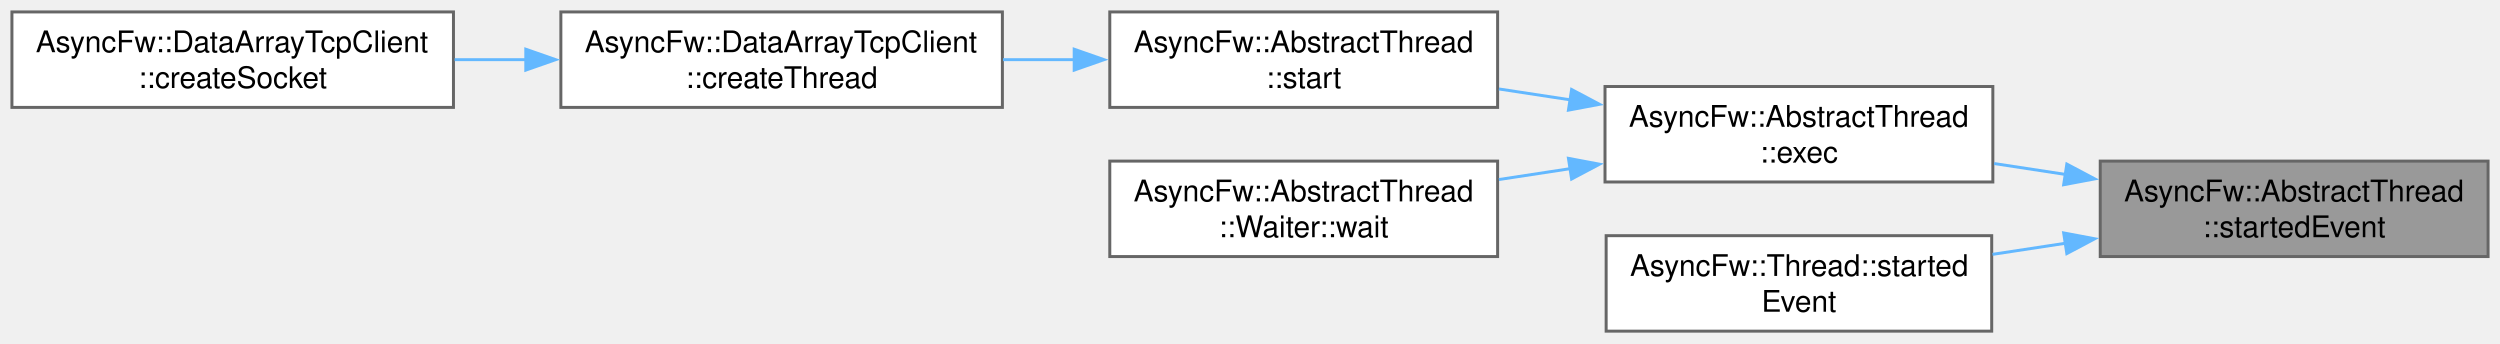
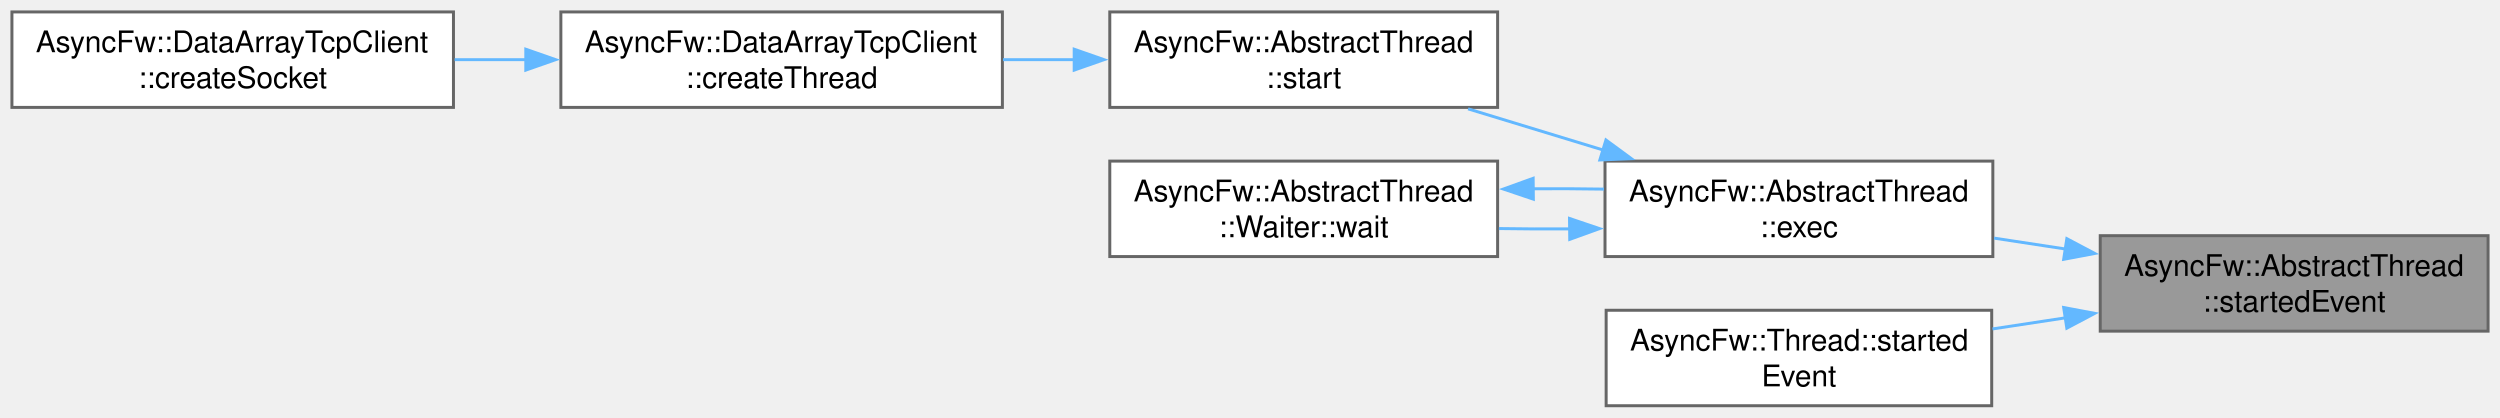
- <svg xmlns="http://www.w3.org/2000/svg" xmlns:xlink="http://www.w3.org/1999/xlink" width="838pt" height="115pt" viewBox="0.00 0.00 838.00 115.00">
-   <g id="graph0" class="graph" transform="scale(1 1) rotate(0) translate(4 111)">
+ <svg xmlns="http://www.w3.org/2000/svg" xmlns:xlink="http://www.w3.org/1999/xlink" width="838pt" height="140pt" viewBox="0.00 0.00 838.00 140.00">
+   <g id="graph0" class="graph" transform="scale(1 1) rotate(0) translate(4 136)">
    <g id="Node000001" class="node">
      <g id="a_Node000001">
        <a xlink:title="This is called from the thread when it starts executing.">
          <polygon fill="#999999" stroke="#666666" points="830,-57 700,-57 700,-25 830,-25 830,-57" />
          <text xml:space="preserve" text-anchor="start" x="708" y="-43.5" font-family="Helvetica,sans-Serif" font-size="10.00">AsyncFw::AbstractThread</text>
          <text xml:space="preserve" text-anchor="middle" x="765" y="-31.5" font-family="Helvetica,sans-Serif" font-size="10.00">::startedEvent</text>
        </a>
      </g>
    </g>
    <g id="Node000002" class="node">
      <g id="a_Node000002">
        <a xlink:href="classAsyncFw_1_1AbstractThread.html#a1abe0f5c637dcc6af5aff00c5291bd4f" target="_top" xlink:title="Run manage loop.">
          <polygon fill="white" stroke="#666666" points="664,-82 534,-82 534,-50 664,-50 664,-82" />
          <text xml:space="preserve" text-anchor="start" x="542" y="-68.5" font-family="Helvetica,sans-Serif" font-size="10.00">AsyncFw::AbstractThread</text>
          <text xml:space="preserve" text-anchor="middle" x="599" y="-56.5" font-family="Helvetica,sans-Serif" font-size="10.00">::exec</text>
        </a>
      </g>
    </g>
    <g id="edge1_Node000001_Node000002" class="edge">
      <g id="a_edge1_Node000001_Node000002">
        <a xlink:title=" ">
          <path fill="none" stroke="#63b8ff" d="M688.41,-52.52C680.4,-53.74 672.3,-54.98 664.43,-56.18" />
          <polygon fill="#63b8ff" stroke="#63b8ff" points="688.8,-56 698.16,-51.04 687.74,-49.08 688.8,-56" />
        </a>
      </g>
    </g>
    <g id="Node000007" class="node">
      <g id="a_Node000007">
        <a xlink:href="classAsyncFw_1_1Thread.html#ae03f85da53209734bdafe450f45e5d53" target="_top" xlink:title="Runs started().">
          <polygon fill="white" stroke="#666666" points="663.62,-32 534.38,-32 534.38,0 663.62,0 663.62,-32" />
          <text xml:space="preserve" text-anchor="start" x="542.38" y="-18.5" font-family="Helvetica,sans-Serif" font-size="10.00">AsyncFw::Thread::started</text>
          <text xml:space="preserve" text-anchor="middle" x="599" y="-6.5" font-family="Helvetica,sans-Serif" font-size="10.00">Event</text>
        </a>
      </g>
    </g>
-     <g id="edge6_Node000001_Node000007" class="edge">
-       <g id="a_edge6_Node000001_Node000007">
+     <g id="edge7_Node000001_Node000007" class="edge">
+       <g id="a_edge7_Node000001_Node000007">
        <a xlink:title=" ">
          <path fill="none" stroke="#63b8ff" d="M688.52,-29.49C680.28,-28.24 671.96,-26.97 663.89,-25.74" />
          <polygon fill="#63b8ff" stroke="#63b8ff" points="687.74,-32.92 698.16,-30.96 688.8,-26 687.74,-32.92" />
        </a>
      </g>
    </g>
    <g id="Node000003" class="node">
      <g id="a_Node000003">
        <a xlink:href="classAsyncFw_1_1AbstractThread.html#afdaccb5da7d4bee5e9ff687f761bd21f" target="_top" xlink:title="Create a managed thread and run exec().">
-           <polygon fill="white" stroke="#666666" points="498,-107 368,-107 368,-75 498,-75 498,-107" />
-           <text xml:space="preserve" text-anchor="start" x="376" y="-93.5" font-family="Helvetica,sans-Serif" font-size="10.00">AsyncFw::AbstractThread</text>
-           <text xml:space="preserve" text-anchor="middle" x="433" y="-81.5" font-family="Helvetica,sans-Serif" font-size="10.00">::start</text>
+           <polygon fill="white" stroke="#666666" points="498,-132 368,-132 368,-100 498,-100 498,-132" />
+           <text xml:space="preserve" text-anchor="start" x="376" y="-118.5" font-family="Helvetica,sans-Serif" font-size="10.00">AsyncFw::AbstractThread</text>
+           <text xml:space="preserve" text-anchor="middle" x="433" y="-106.5" font-family="Helvetica,sans-Serif" font-size="10.00">::start</text>
        </a>
      </g>
    </g>
    <g id="edge2_Node000002_Node000003" class="edge">
      <g id="a_edge2_Node000002_Node000003">
        <a xlink:title=" ">
-           <path fill="none" stroke="#63b8ff" d="M522.41,-77.52C514.4,-78.74 506.3,-79.98 498.43,-81.18" />
-           <polygon fill="#63b8ff" stroke="#63b8ff" points="522.8,-81 532.16,-76.04 521.74,-74.08 522.8,-81" />
+           <path fill="none" stroke="#63b8ff" d="M533.53,-85.66C518.49,-90.24 502.63,-95.08 488.1,-99.51" />
+           <polygon fill="#63b8ff" stroke="#63b8ff" points="534.31,-89.08 542.85,-82.81 532.27,-82.38 534.31,-89.08" />
        </a>
      </g>
    </g>
    <g id="Node000006" class="node">
      <g id="a_Node000006">
        <a xlink:href="classAsyncFw_1_1AbstractThread_1_1Waiter.html#ad2a62fc1276d8be1986a7e77f6dfb437" target="_top" xlink:title="Suspends the caller by running a controlled nested exec() loop until completed.">
-           <polygon fill="white" stroke="#666666" points="498,-57 368,-57 368,-25 498,-25 498,-57" />
-           <text xml:space="preserve" text-anchor="start" x="376" y="-43.5" font-family="Helvetica,sans-Serif" font-size="10.00">AsyncFw::AbstractThread</text>
-           <text xml:space="preserve" text-anchor="middle" x="433" y="-31.5" font-family="Helvetica,sans-Serif" font-size="10.00">::Waiter::wait</text>
+           <polygon fill="white" stroke="#666666" points="498,-82 368,-82 368,-50 498,-50 498,-82" />
+           <text xml:space="preserve" text-anchor="start" x="376" y="-68.5" font-family="Helvetica,sans-Serif" font-size="10.00">AsyncFw::AbstractThread</text>
+           <text xml:space="preserve" text-anchor="middle" x="433" y="-56.5" font-family="Helvetica,sans-Serif" font-size="10.00">::Waiter::wait</text>
        </a>
      </g>
    </g>
    <g id="edge5_Node000002_Node000006" class="edge">
      <g id="a_edge5_Node000002_Node000006">
        <a xlink:title=" ">
-           <path fill="none" stroke="#63b8ff" d="M522.41,-54.48C514.4,-53.26 506.3,-52.02 498.43,-50.82" />
-           <polygon fill="#63b8ff" stroke="#63b8ff" points="521.74,-57.92 532.16,-55.96 522.8,-51 521.74,-57.92" />
+           <path fill="none" stroke="#63b8ff" d="M522.41,-59.27C514.4,-59.22 506.3,-59.26 498.43,-59.39" />
+           <polygon fill="#63b8ff" stroke="#63b8ff" points="522.1,-62.77 532.14,-59.37 522.18,-55.77 522.1,-62.77" />
        </a>
      </g>
    </g>
    <g id="Node000004" class="node">
      <g id="a_Node000004">
        <a xlink:href="classAsyncFw_1_1DataArrayTcpClient.html#af5306849ea109fb9e5bfba5360cfe57a" target="_top" xlink:title="Allocates and spawns a new worker thread within the client pool context.">
-           <polygon fill="white" stroke="#666666" points="332,-107 184,-107 184,-75 332,-75 332,-107" />
-           <text xml:space="preserve" text-anchor="start" x="192" y="-93.5" font-family="Helvetica,sans-Serif" font-size="10.00">AsyncFw::DataArrayTcpClient</text>
-           <text xml:space="preserve" text-anchor="middle" x="258" y="-81.5" font-family="Helvetica,sans-Serif" font-size="10.00">::createThread</text>
+           <polygon fill="white" stroke="#666666" points="332,-132 184,-132 184,-100 332,-100 332,-132" />
+           <text xml:space="preserve" text-anchor="start" x="192" y="-118.5" font-family="Helvetica,sans-Serif" font-size="10.00">AsyncFw::DataArrayTcpClient</text>
+           <text xml:space="preserve" text-anchor="middle" x="258" y="-106.5" font-family="Helvetica,sans-Serif" font-size="10.00">::createThread</text>
        </a>
      </g>
    </g>
    <g id="edge3_Node000003_Node000004" class="edge">
      <g id="a_edge3_Node000003_Node000004">
        <a xlink:title=" ">
-           <path fill="none" stroke="#63b8ff" d="M356.08,-91C348.16,-91 340.11,-91 332.21,-91" />
-           <polygon fill="#63b8ff" stroke="#63b8ff" points="356.07,-94.5 366.07,-91 356.07,-87.5 356.07,-94.5" />
+           <path fill="none" stroke="#63b8ff" d="M356.08,-116C348.16,-116 340.11,-116 332.21,-116" />
+           <polygon fill="#63b8ff" stroke="#63b8ff" points="356.07,-119.5 366.07,-116 356.07,-112.5 356.07,-119.5" />
        </a>
      </g>
    </g>
    <g id="Node000005" class="node">
      <g id="a_Node000005">
        <a xlink:href="classAsyncFw_1_1DataArrayTcpClient.html#aa005c8c643454bd1ae4ae0c7fe4c1068" target="_top" xlink:title="Allocates a new socket instance and associates it with a specific worker thread.">
-           <polygon fill="white" stroke="#666666" points="148,-107 0,-107 0,-75 148,-75 148,-107" />
-           <text xml:space="preserve" text-anchor="start" x="8" y="-93.5" font-family="Helvetica,sans-Serif" font-size="10.00">AsyncFw::DataArrayTcpClient</text>
-           <text xml:space="preserve" text-anchor="middle" x="74" y="-81.5" font-family="Helvetica,sans-Serif" font-size="10.00">::createSocket</text>
+           <polygon fill="white" stroke="#666666" points="148,-132 0,-132 0,-100 148,-100 148,-132" />
+           <text xml:space="preserve" text-anchor="start" x="8" y="-118.5" font-family="Helvetica,sans-Serif" font-size="10.00">AsyncFw::DataArrayTcpClient</text>
+           <text xml:space="preserve" text-anchor="middle" x="74" y="-106.5" font-family="Helvetica,sans-Serif" font-size="10.00">::createSocket</text>
        </a>
      </g>
    </g>
    <g id="edge4_Node000004_Node000005" class="edge">
      <g id="a_edge4_Node000004_Node000005">
        <a xlink:title=" ">
-           <path fill="none" stroke="#63b8ff" d="M172.46,-91C164.42,-91 156.31,-91 148.39,-91" />
-           <polygon fill="#63b8ff" stroke="#63b8ff" points="172.25,-94.5 182.25,-91 172.25,-87.5 172.25,-94.5" />
+           <path fill="none" stroke="#63b8ff" d="M172.46,-116C164.42,-116 156.31,-116 148.39,-116" />
+           <polygon fill="#63b8ff" stroke="#63b8ff" points="172.25,-119.5 182.25,-116 172.25,-112.5 172.25,-119.5" />
+         </a>
+       </g>
+     </g>
+     <g id="edge6_Node000006_Node000002" class="edge">
+       <g id="a_edge6_Node000006_Node000002">
+         <a xlink:title=" ">
+           <path fill="none" stroke="#63b8ff" d="M509.67,-72.73C517.69,-72.78 525.79,-72.74 533.65,-72.61" />
+           <polygon fill="#63b8ff" stroke="#63b8ff" points="509.98,-69.24 499.94,-72.63 509.91,-76.23 509.98,-69.24" />
        </a>
      </g>
    </g>
  </g>
</svg>
